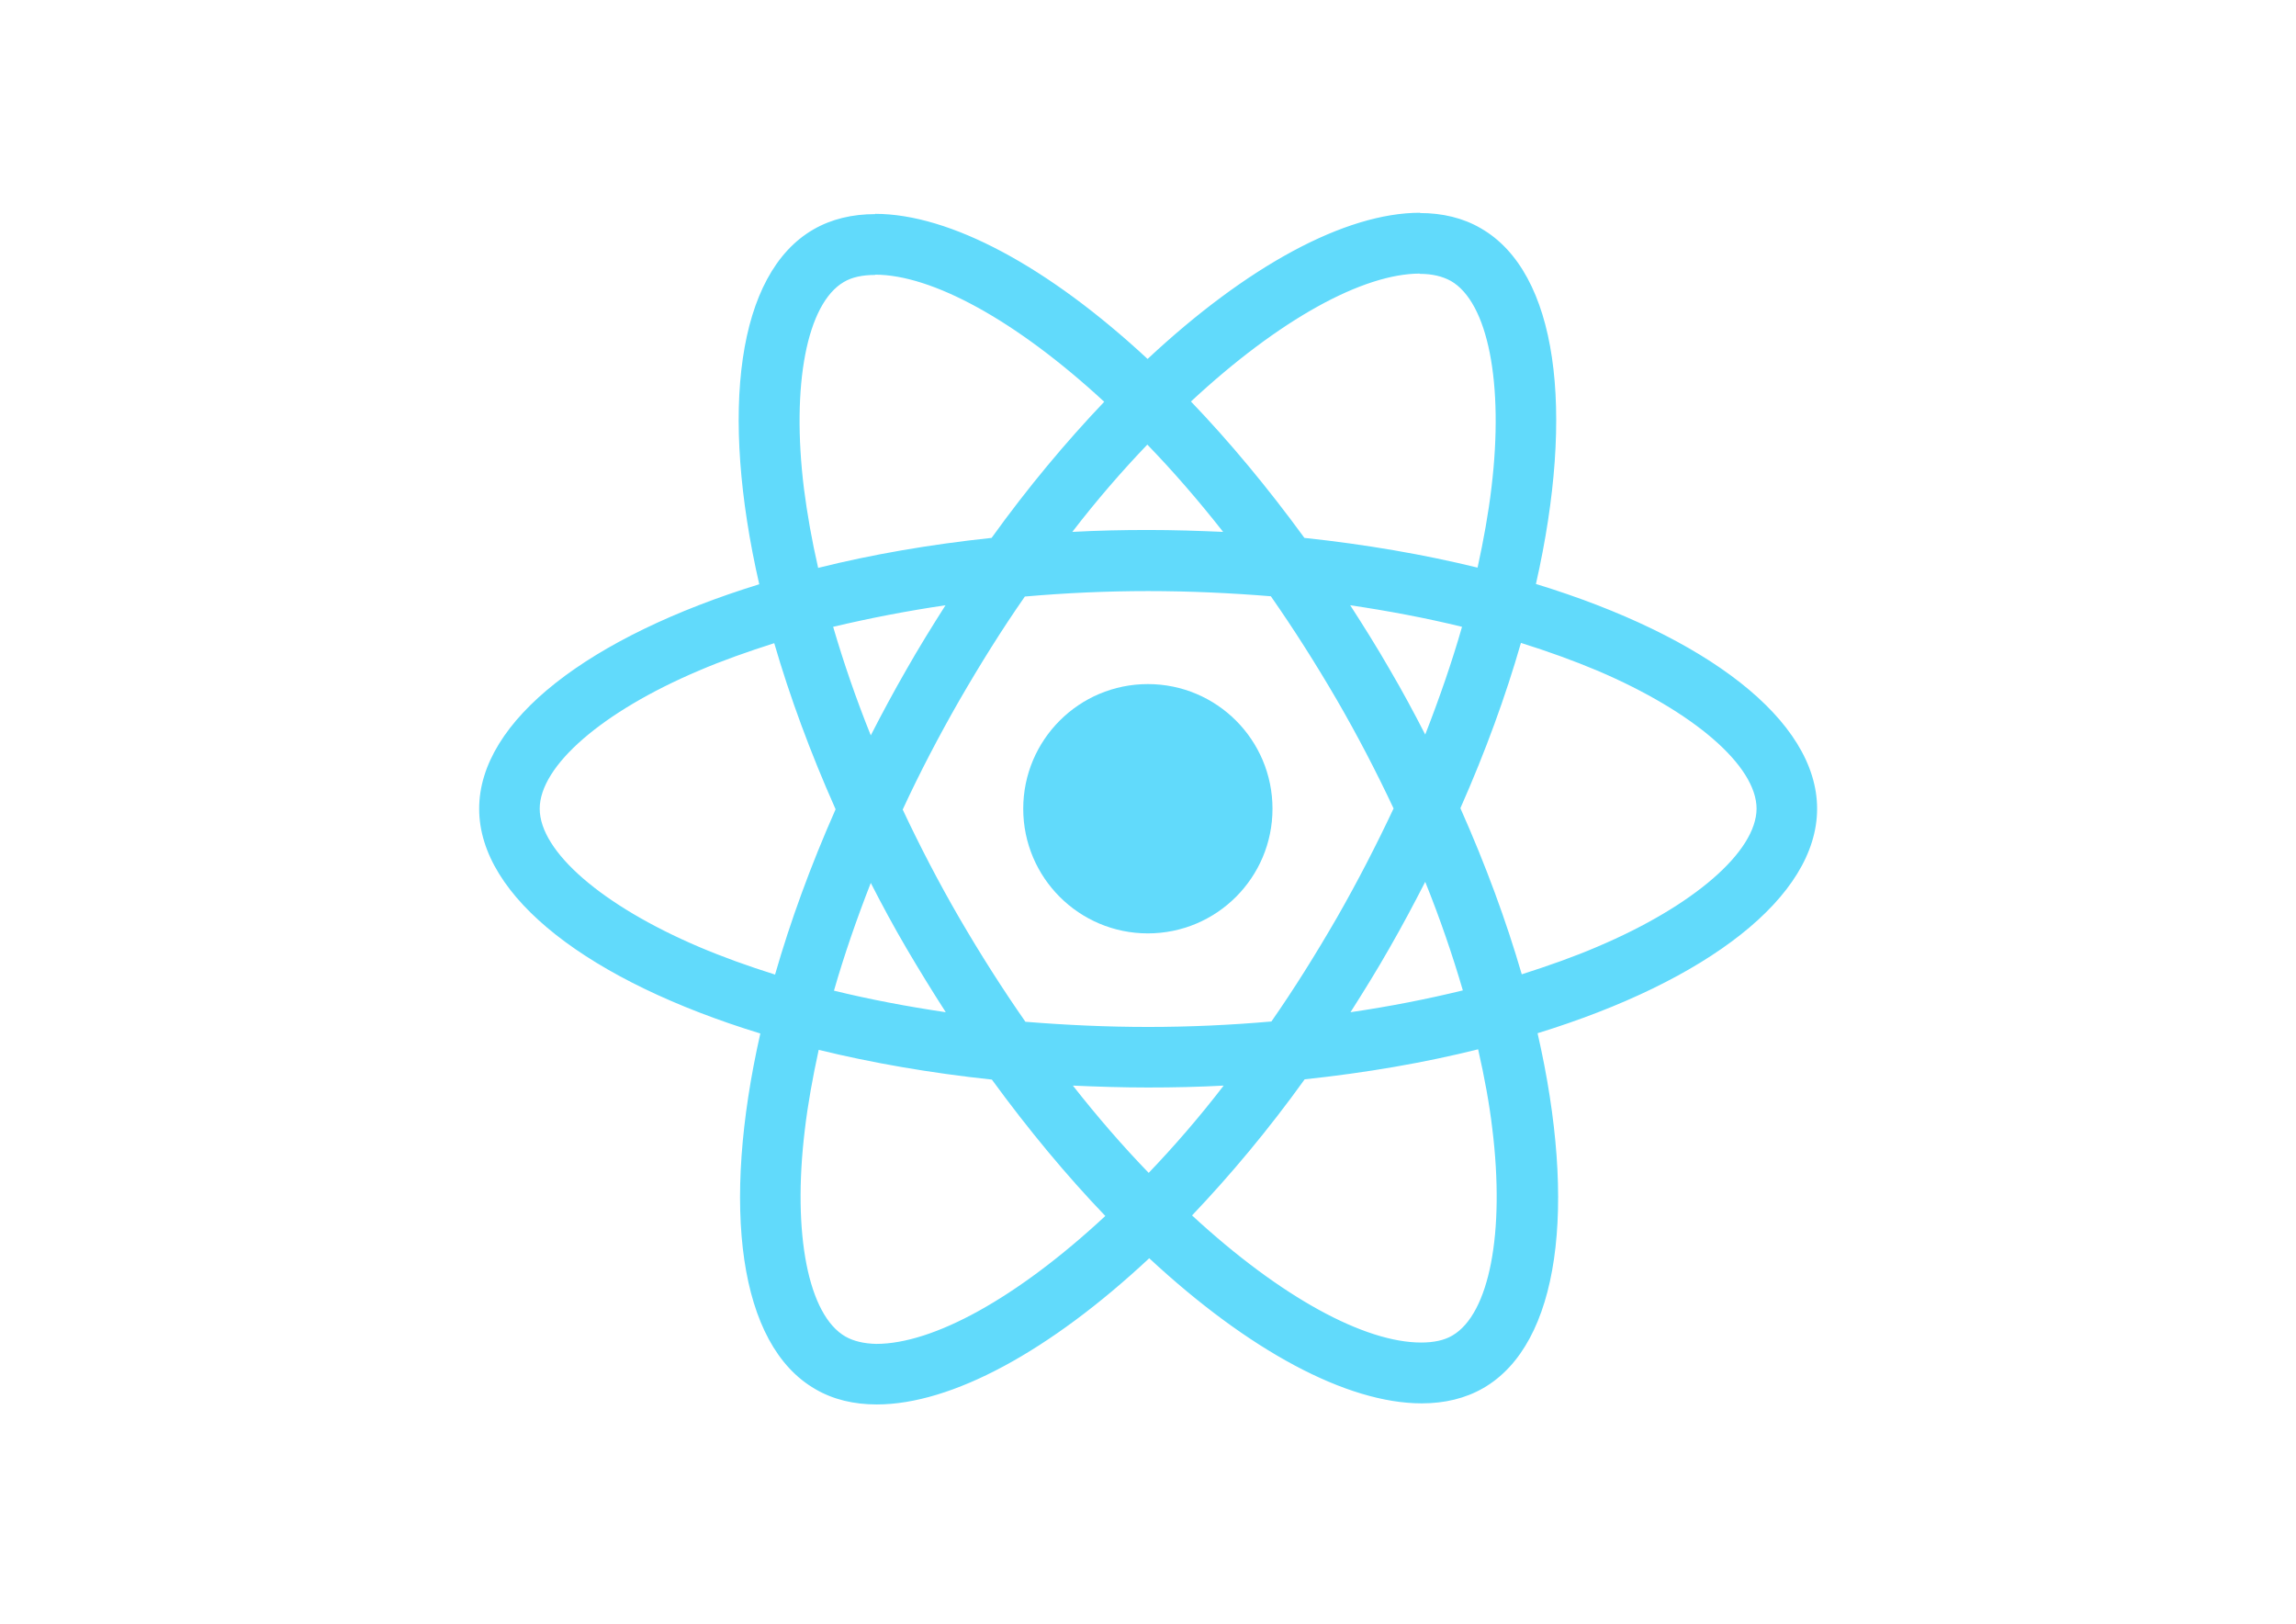
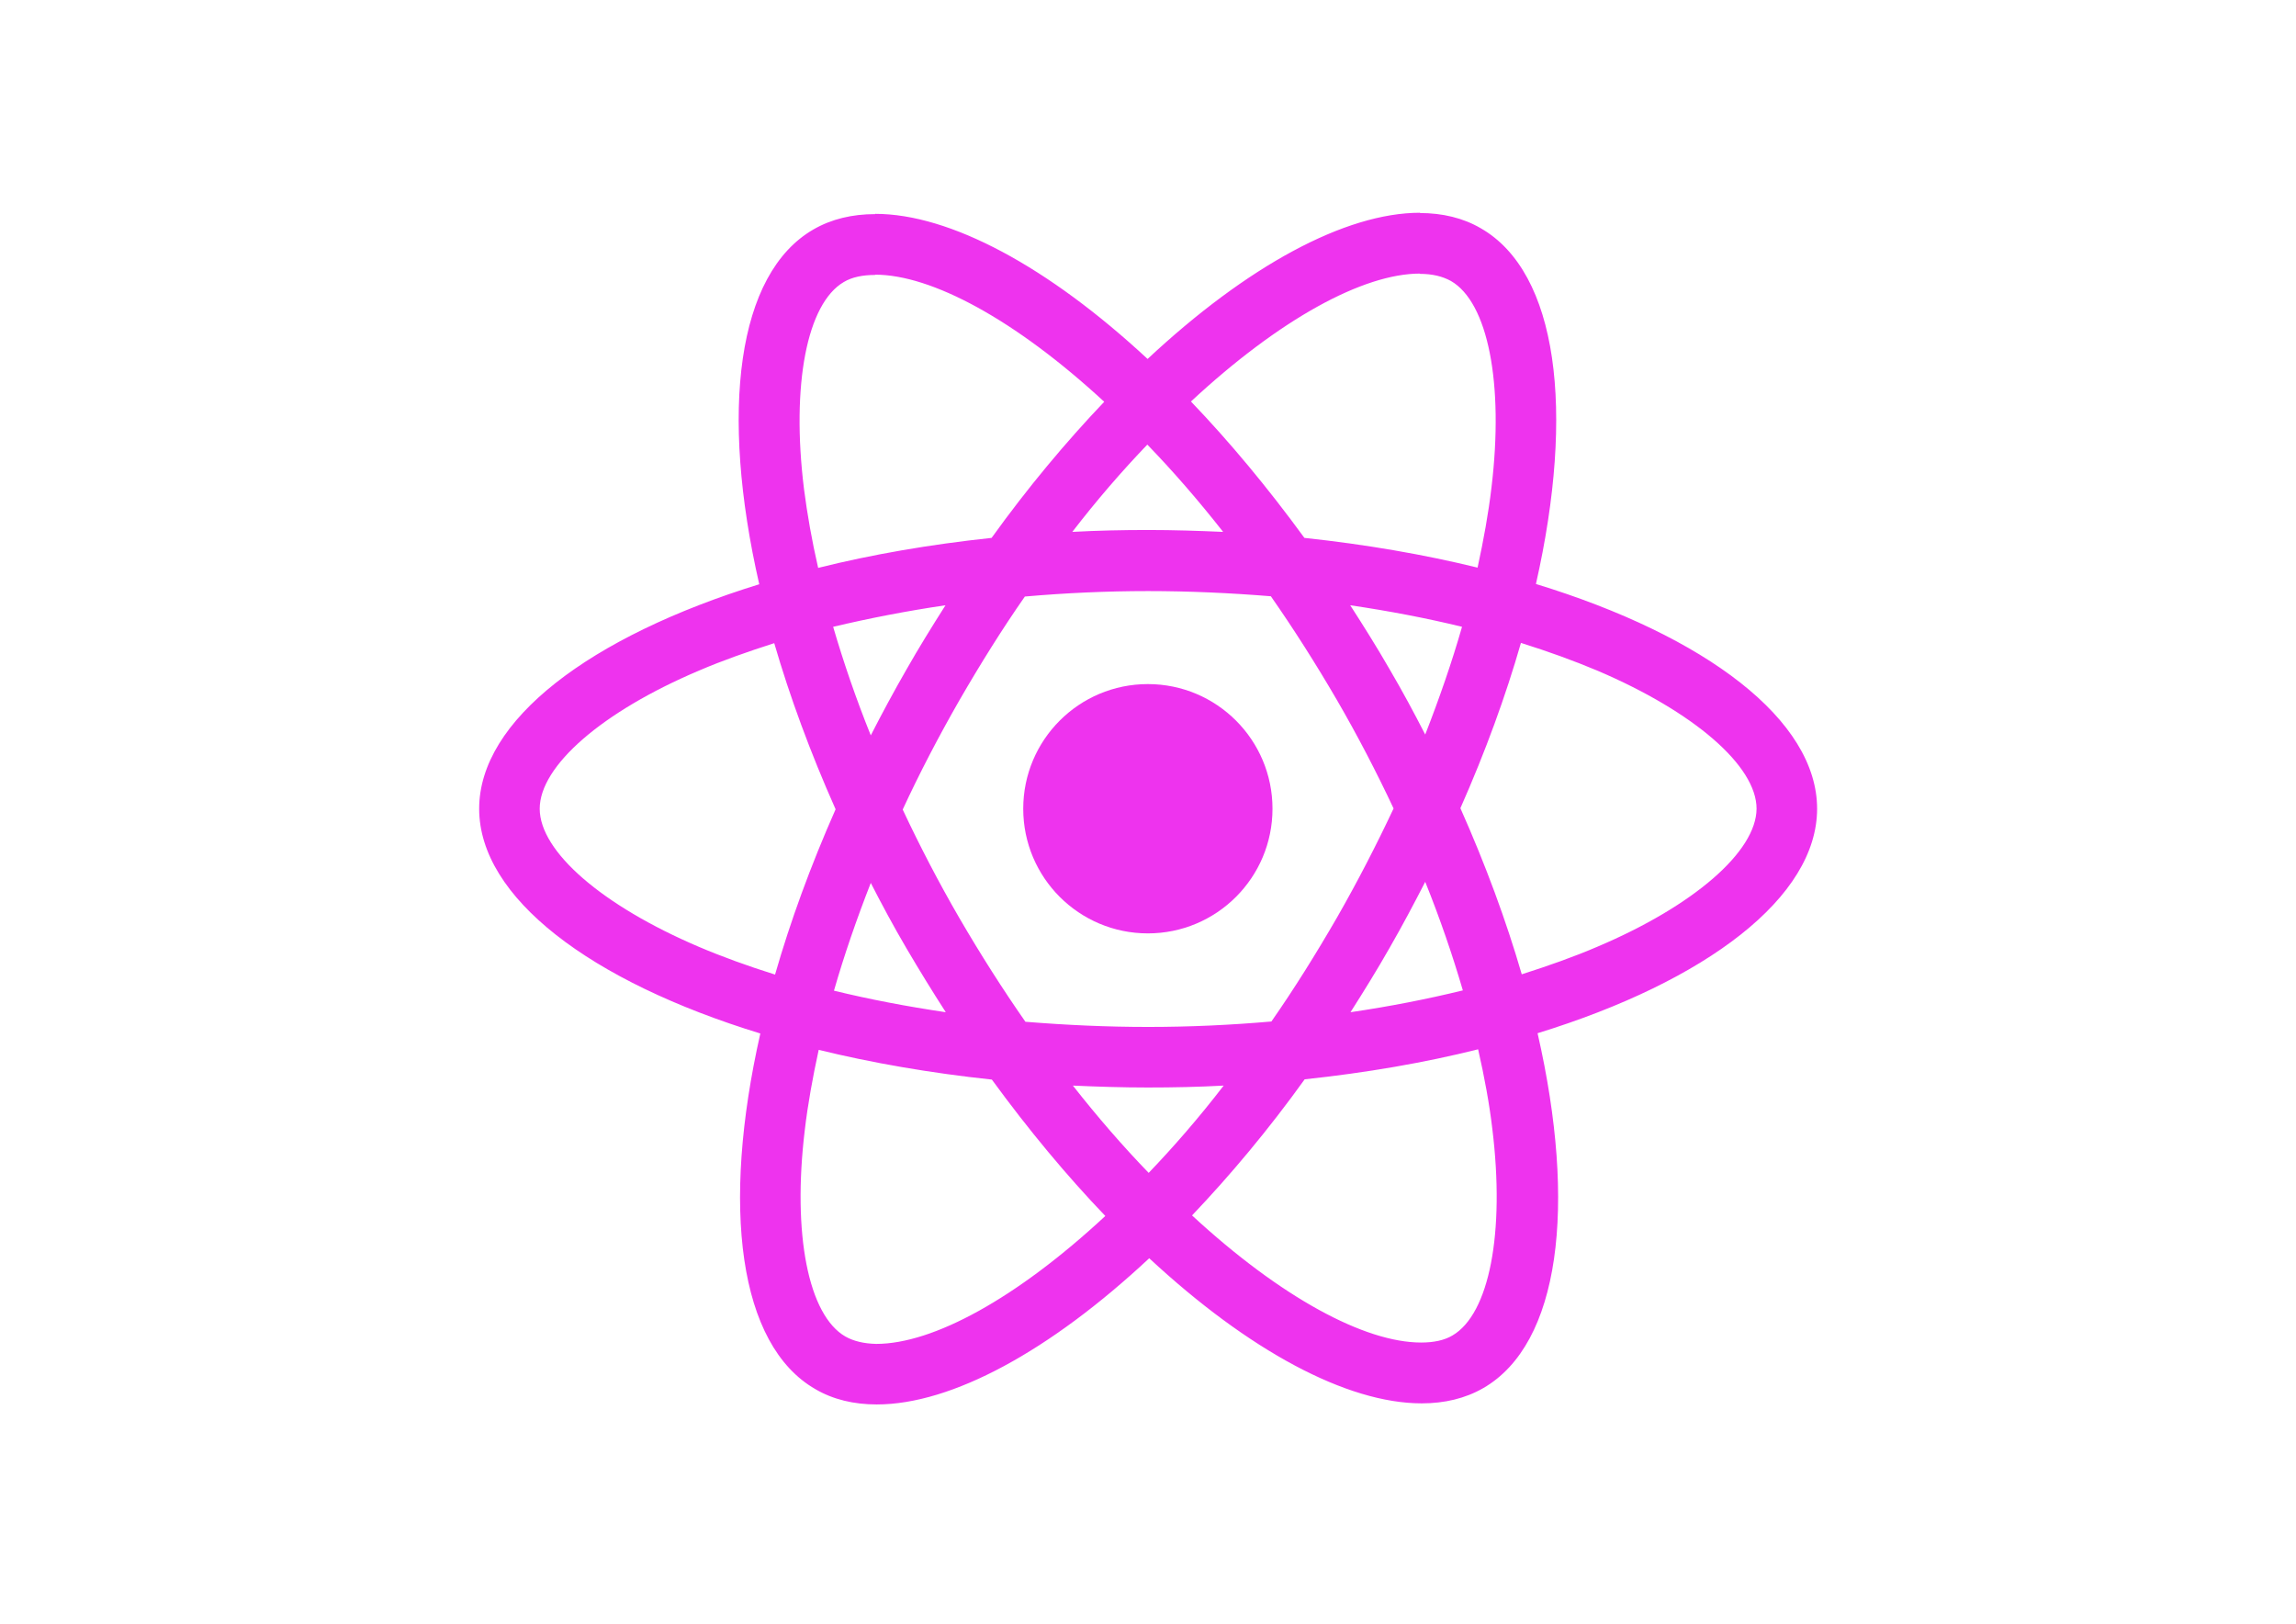
<svg xmlns="http://www.w3.org/2000/svg" viewBox="0 0 841.9 595.3">
-   <g fill="#61DAFB">
+   <g fill="#E3E">
    <path d="M666.3 296.5c0-32.5-40.7-63.3-103.1-82.4 14.4-63.6 8-114.2-20.2-130.4-6.5-3.8-14.1-5.6-22.4-5.6v22.3c4.6 0 8.3.9 11.4 2.6 13.6 7.8 19.5 37.5 14.9 75.7-1.1 9.4-2.9 19.3-5.1 29.4-19.6-4.8-41-8.5-63.5-10.9-13.5-18.5-27.5-35.3-41.6-50 32.6-30.3 63.2-46.9 84-46.9V78c-27.5 0-63.5 19.6-99.9 53.6-36.4-33.8-72.4-53.2-99.9-53.2v22.3c20.7 0 51.4 16.5 84 46.6-14 14.7-28 31.4-41.3 49.9-22.6 2.4-44 6.1-63.6 11-2.3-10-4-19.7-5.2-29-4.7-38.2 1.1-67.9 14.6-75.8 3-1.8 6.9-2.6 11.5-2.6V78.5c-8.4 0-16 1.8-22.6 5.6-28.1 16.2-34.4 66.7-19.9 130.1-62.2 19.2-102.7 49.9-102.7 82.3 0 32.5 40.7 63.3 103.1 82.4-14.4 63.6-8 114.2 20.2 130.4 6.5 3.8 14.1 5.6 22.5 5.6 27.5 0 63.5-19.6 99.9-53.6 36.4 33.8 72.4 53.2 99.9 53.2 8.4 0 16-1.8 22.6-5.6 28.1-16.2 34.4-66.7 19.9-130.1 62-19.1 102.5-49.9 102.5-82.3zm-130.2-66.7c-3.7 12.9-8.3 26.2-13.5 39.5-4.1-8-8.4-16-13.1-24-4.6-8-9.5-15.8-14.4-23.4 14.2 2.1 27.9 4.7 41 7.9zm-45.8 106.5c-7.8 13.5-15.8 26.3-24.1 38.2-14.9 1.3-30 2-45.2 2-15.1 0-30.2-.7-45-1.9-8.3-11.9-16.4-24.6-24.2-38-7.6-13.1-14.5-26.4-20.8-39.8 6.2-13.4 13.2-26.8 20.7-39.9 7.8-13.5 15.8-26.3 24.1-38.2 14.9-1.3 30-2 45.2-2 15.1 0 30.2.7 45 1.9 8.3 11.9 16.4 24.6 24.2 38 7.6 13.1 14.5 26.4 20.8 39.8-6.3 13.4-13.2 26.8-20.7 39.9zm32.3-13c5.4 13.4 10 26.8 13.8 39.8-13.1 3.2-26.9 5.9-41.2 8 4.9-7.7 9.8-15.6 14.4-23.7 4.6-8 8.9-16.1 13-24.1zM421.2 430c-9.3-9.6-18.6-20.3-27.8-32 9 .4 18.2.7 27.5.7 9.4 0 18.7-.2 27.8-.7-9 11.7-18.3 22.4-27.5 32zm-74.4-58.9c-14.2-2.1-27.9-4.7-41-7.9 3.7-12.9 8.3-26.2 13.5-39.5 4.1 8 8.4 16 13.1 24 4.7 8 9.5 15.8 14.4 23.4zM420.7 163c9.3 9.6 18.6 20.3 27.8 32-9-.4-18.2-.7-27.5-.7-9.4 0-18.7.2-27.8.7 9-11.7 18.3-22.4 27.5-32zm-74 58.9c-4.9 7.7-9.8 15.6-14.4 23.7-4.6 8-8.9 16-13 24-5.4-13.4-10-26.8-13.8-39.8 13.1-3.1 26.9-5.8 41.2-7.9zm-90.5 125.2c-35.4-15.1-58.3-34.9-58.3-50.6 0-15.7 22.9-35.6 58.3-50.6 8.6-3.7 18-7 27.7-10.1 5.7 19.6 13.2 40 22.5 60.9-9.2 20.8-16.6 41.1-22.2 60.6-9.9-3.1-19.3-6.5-28-10.2zM310 490c-13.6-7.8-19.5-37.5-14.9-75.7 1.1-9.4 2.9-19.3 5.1-29.4 19.6 4.8 41 8.5 63.5 10.9 13.5 18.5 27.5 35.3 41.6 50-32.6 30.3-63.2 46.9-84 46.9-4.5-.1-8.3-1-11.3-2.7zm237.2-76.2c4.7 38.2-1.1 67.9-14.6 75.8-3 1.8-6.9 2.6-11.5 2.6-20.7 0-51.4-16.5-84-46.6 14-14.7 28-31.4 41.3-49.9 22.6-2.4 44-6.1 63.6-11 2.3 10.1 4.1 19.8 5.2 29.1zm38.5-66.7c-8.6 3.7-18 7-27.7 10.1-5.7-19.6-13.2-40-22.5-60.9 9.2-20.8 16.6-41.1 22.2-60.6 9.9 3.1 19.3 6.5 28.1 10.2 35.4 15.1 58.3 34.9 58.3 50.6-.1 15.7-23 35.6-58.4 50.6zM320.8 78.4z" />
    <circle cx="420.9" cy="296.5" r="45.7" />
    <path d="M520.5 78.1z" />
  </g>
</svg>
